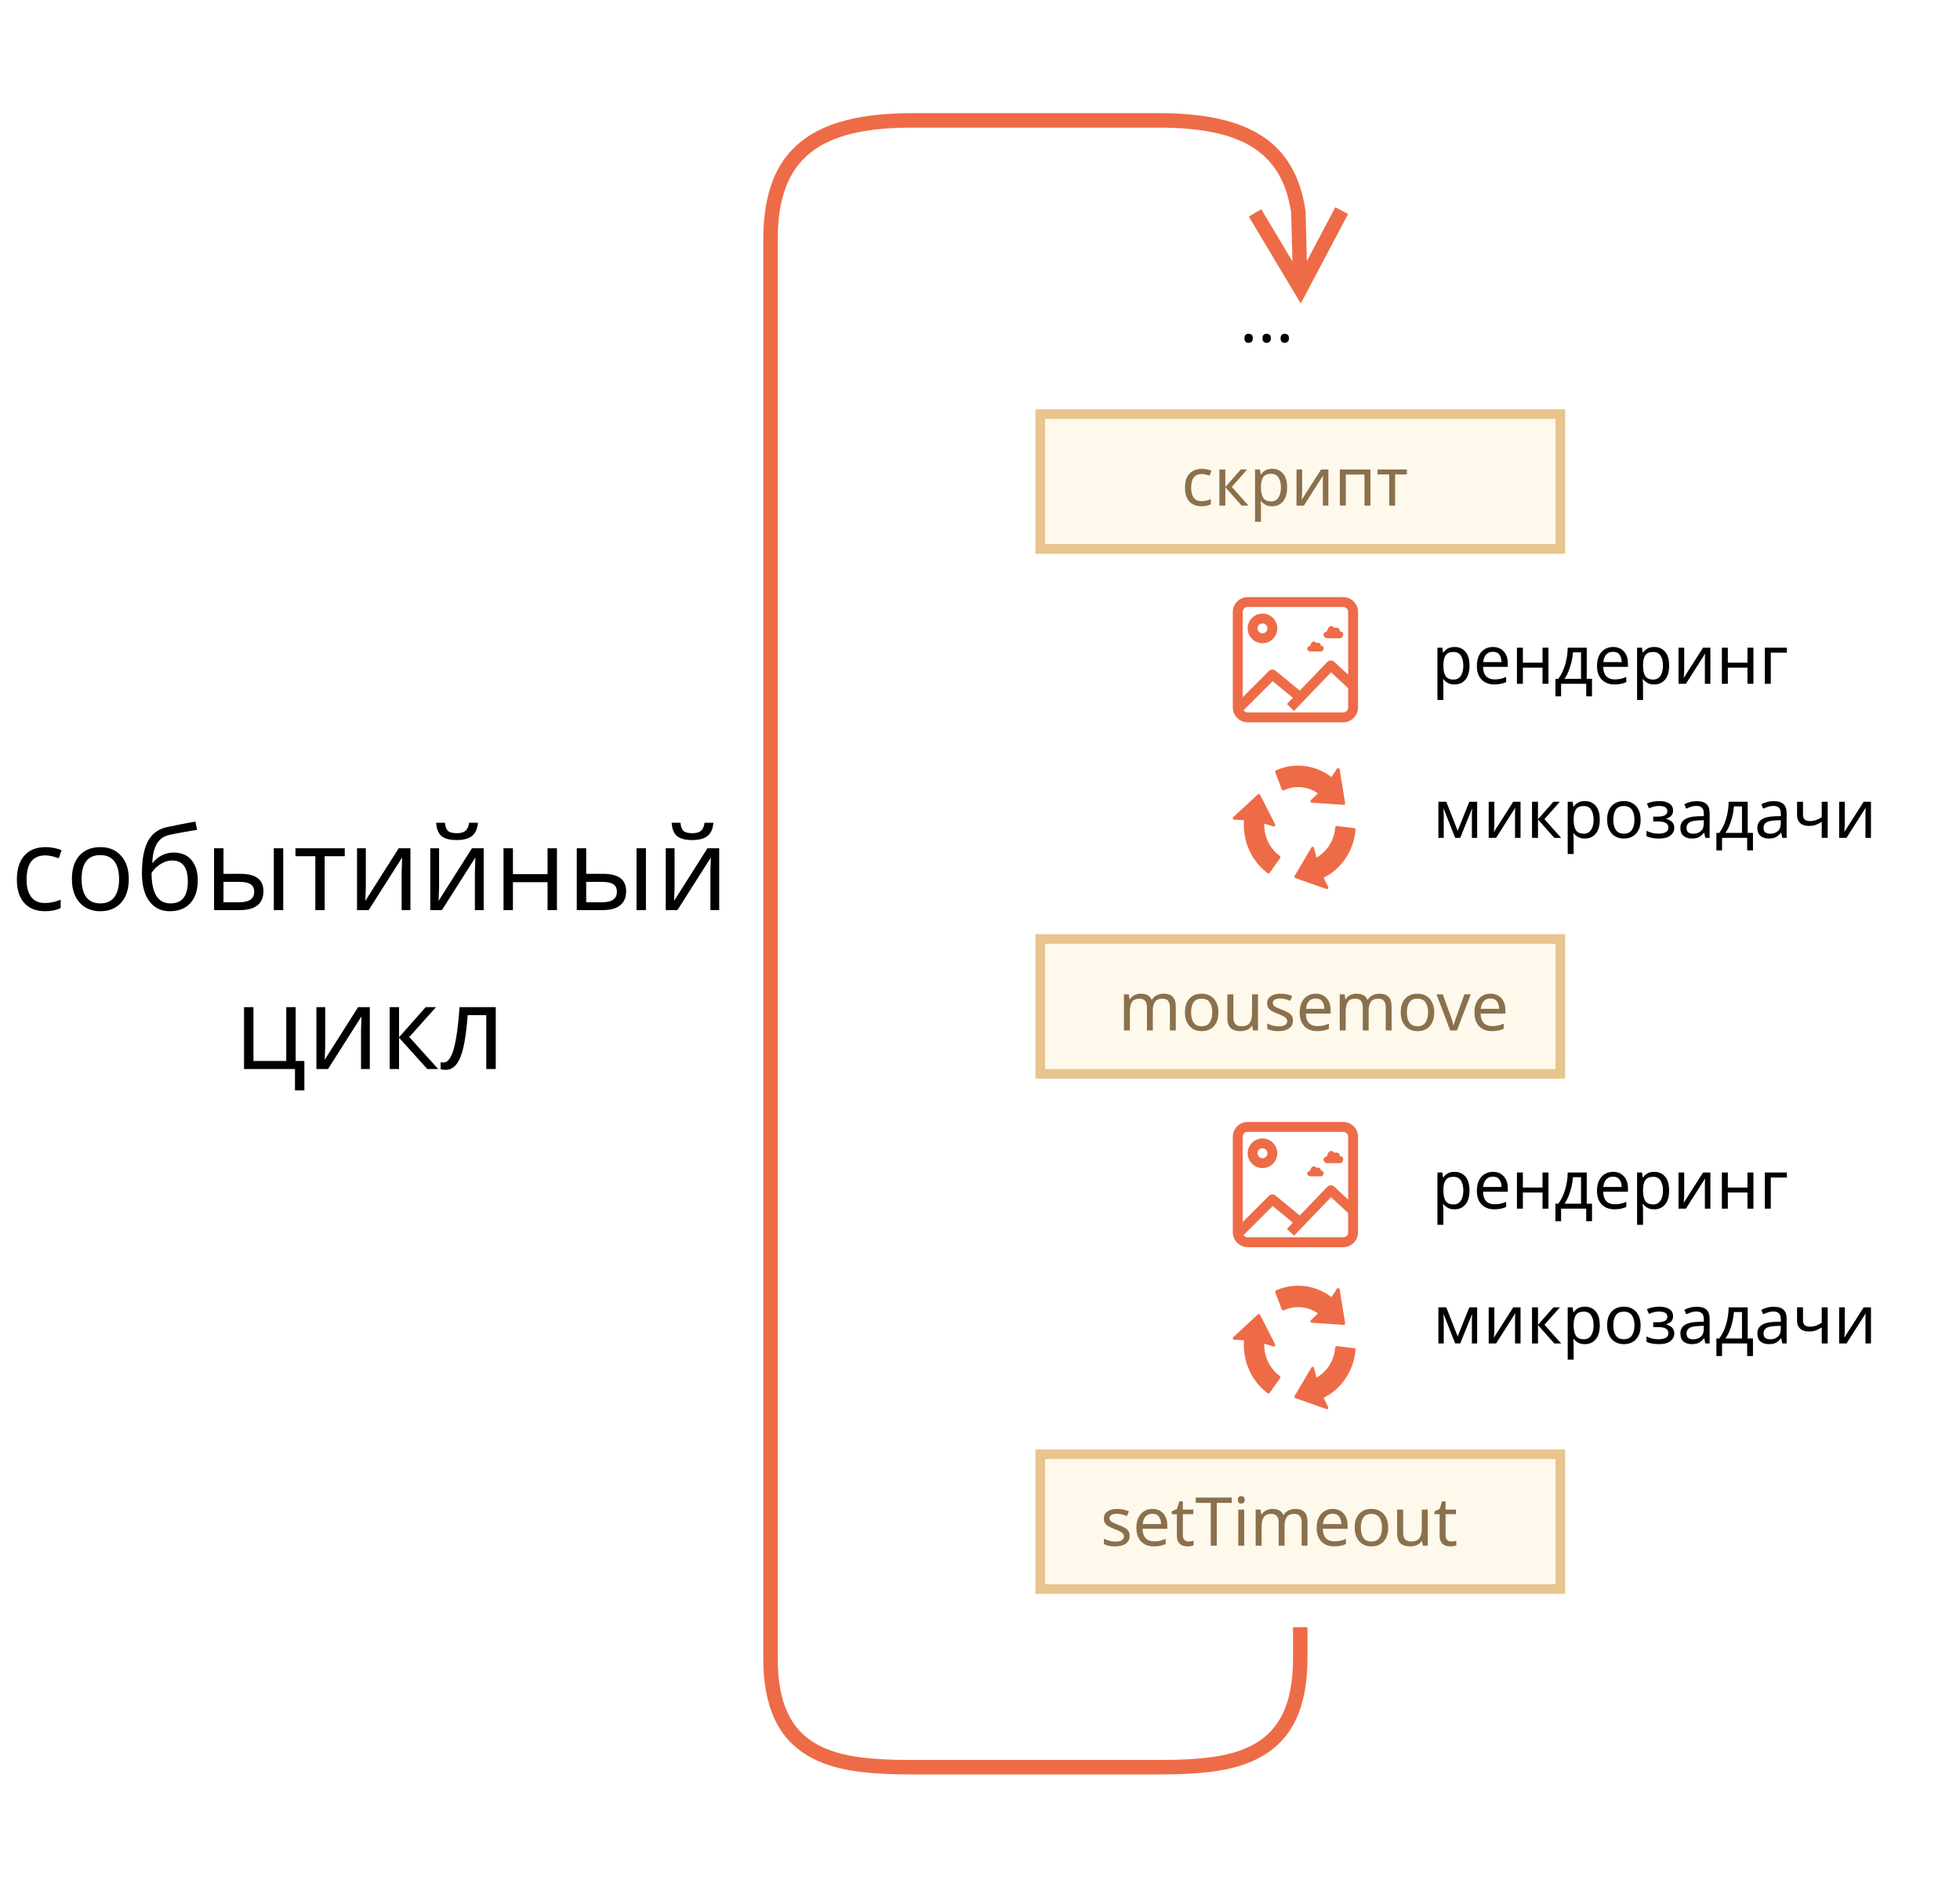
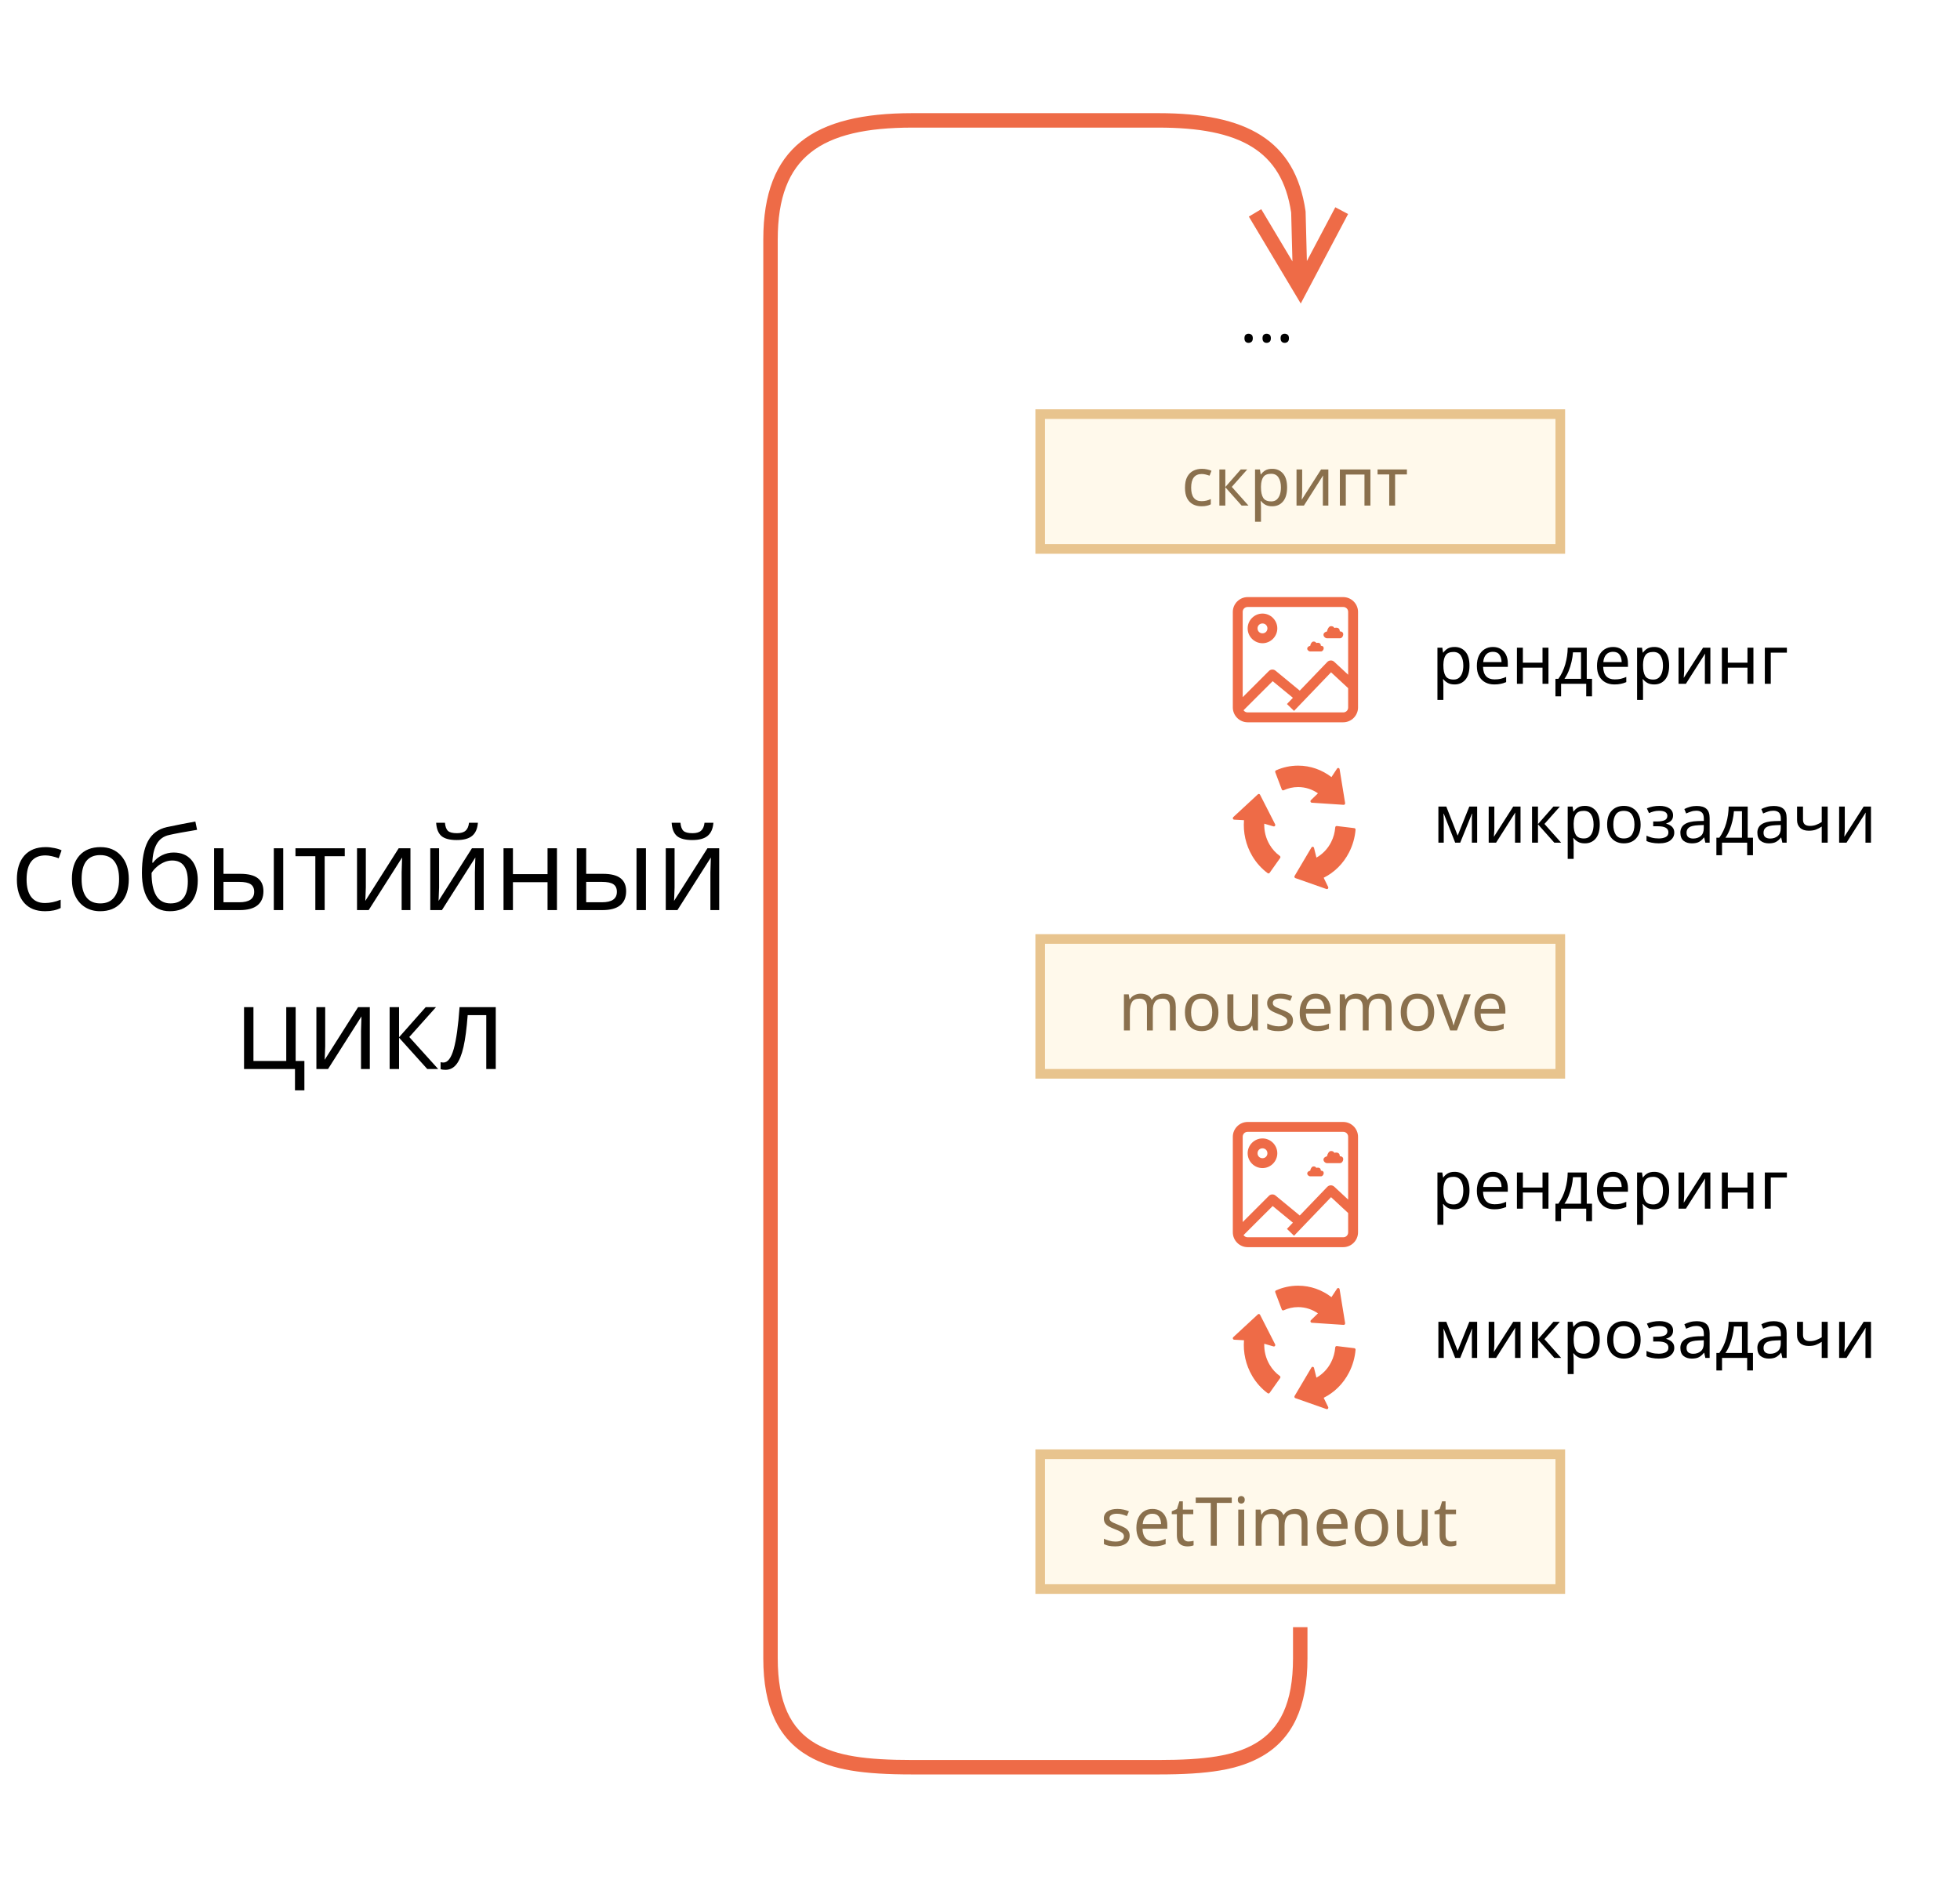
<svg xmlns="http://www.w3.org/2000/svg" width="407px" height="391px" viewBox="0 0 407 391" version="1.1">
  <g id="promise" stroke="none" stroke-width="1" fill="none" fill-rule="evenodd">
    <g id="eventLoop-full.svg">
      <text id="..." font-family="PTMono-Regular, PT Mono" font-size="14" font-weight="normal" line-spacing="20" fill="#000000">
        <tspan x="257.4" y="71">...</tspan>
      </text>
      <rect id="Rectangle-1-Copy-6" stroke="#E8C48E" stroke-width="2" fill="#FFF9EB" x="216" y="86" width="108" height="28" />
      <rect id="Rectangle-1-Copy-8" stroke="#E8C48E" stroke-width="2" fill="#FFF9EB" x="216" y="195" width="108" height="28" />
      <text id="mousemove" font-family="PTMono-Regular, PT Mono" font-size="14" font-weight="normal" line-spacing="20" fill="#8A704D">
        <tspan x="232.2" y="214">mousemove</tspan>
      </text>
      <rect id="Rectangle-1-Copy-9" stroke="#E8C48E" stroke-width="2" fill="#FFF9EB" x="216" y="302" width="108" height="28" />
      <text id="event-loop" font-family="OpenSans-Regular, Open Sans" font-size="24" font-weight="normal" fill="#000000">
        <tspan x="2.162" y="189">событийный</tspan>
        <tspan x="48.615" y="222">цикл</tspan>
      </text>
      <g id="Group-Copy" transform="translate(256, 267)" fill="#EE6B47">
        <path d="M23.145,0.978 C21.737,0.349 20.186,-0.001 18.559,8.61663483e-07 C15.969,-0.001 13.576,0.885 11.638,2.379 L10.474,0.619 C10.406,0.516 10.286,0.467 10.169,0.494 C10.052,0.521 9.964,0.619 9.943,0.743 L8.797,7.779 C8.782,7.872 8.807,7.967 8.868,8.037 C8.924,8.103 9.004,8.139 9.087,8.139 C9.093,8.139 9.099,8.139 9.105,8.139 L12.217,7.933 L15.721,7.7 C15.838,7.692 15.94,7.612 15.979,7.496 C16.018,7.379 15.989,7.25 15.901,7.166 L14.441,5.751 C15.622,4.929 17.035,4.45 18.559,4.45 C19.628,4.45 20.642,4.688 21.562,5.112 C21.634,5.145 21.718,5.146 21.792,5.115 C21.865,5.083 21.924,5.021 21.954,4.944 L23.303,1.376 C23.362,1.22 23.292,1.045 23.145,0.978" id="Fill-52" transform="translate(16.05842, 4.069635) scale(-1, 1) translate(-16.05842, -4.069635) " />
        <path d="M12.787,13.315 C12.924,14.914 13.364,16.512 14.133,18.015 C15.358,20.408 17.234,22.201 19.407,23.286 L18.478,25.193 C18.423,25.306 18.439,25.439 18.517,25.535 C18.595,25.629 18.719,25.665 18.833,25.625 L25.287,23.356 C25.372,23.326 25.44,23.258 25.47,23.169 C25.498,23.086 25.492,22.995 25.452,22.918 C25.449,22.912 25.446,22.907 25.443,22.902 L23.798,20.123 L21.946,16.996 C21.883,16.891 21.768,16.835 21.651,16.854 C21.535,16.873 21.441,16.962 21.412,17.082 L20.913,19.1 C19.664,18.398 18.593,17.318 17.872,15.91 C17.367,14.923 17.086,13.873 17.007,12.823 C17.002,12.74 16.963,12.662 16.902,12.609 C16.84,12.556 16.76,12.531 16.681,12.541 L13.046,12.981 C12.887,13.001 12.772,13.148 12.787,13.315" id="Fill-54" transform="translate(19.13657, 19.09008) scale(-1, 1) translate(-19.13657, -19.09008) " />
        <path d="M2.646,22.333 C3.897,21.408 4.996,20.209 5.851,18.757 C7.214,16.448 7.757,13.847 7.564,11.333 L9.603,11.221 C9.724,11.215 9.827,11.134 9.866,11.014 C9.905,10.897 9.873,10.766 9.782,10.682 L4.681,5.958 C4.612,5.895 4.523,5.868 4.434,5.886 C4.351,5.901 4.28,5.953 4.236,6.027 C4.233,6.033 4.23,6.038 4.227,6.044 L2.756,8.927 L1.102,12.174 C1.046,12.284 1.058,12.416 1.132,12.513 C1.206,12.609 1.326,12.65 1.439,12.617 L3.355,12.059 C3.401,13.544 3.045,15.057 2.244,16.417 C1.682,17.37 0.956,18.149 0.127,18.747 C0.062,18.794 0.017,18.867 0.004,18.95 C-0.009,19.031 0.01,19.117 0.057,19.184 L2.24,22.265 C2.336,22.399 2.515,22.428 2.646,22.333" id="Fill-56" transform="translate(4.941093, 14.13485) scale(-1, 1) translate(-4.941093, -14.13485) " />
      </g>
      <text id="microtasks-copy" font-family="PTMono-Regular, PT Mono" font-size="14" font-weight="normal" fill="#000000">
-         <tspan x="297.5" y="279">микрозадачи</tspan>
+         <tspan x="297.5" y="282">микрозадачи</tspan>
      </text>
      <text id="render-copy" font-family="PTMono-Regular, PT Mono" font-size="14" font-weight="normal" fill="#000000">
        <tspan x="297.3" y="251">рендеринг</tspan>
      </text>
      <text id="microtasks-copy-2" font-family="PTMono-Regular, PT Mono" font-size="14" font-weight="normal" fill="#000000">
-         <tspan x="297.5" y="174">микрозадачи</tspan>
+         <tspan x="297.5" y="175">микрозадачи</tspan>
      </text>
      <text id="render-copy-2" font-family="PTMono-Regular, PT Mono" font-size="14" font-weight="normal" fill="#000000">
        <tspan x="297.3" y="142">рендеринг</tspan>
      </text>
      <g id="np_paint_2296353_000000-copy" transform="translate(256, 233)" fill="#EE6B47" fill-rule="nonzero">
        <path d="M3.079,0 C1.391,0 0,1.391 0,3.079 L0,22.921 C0,24.609 1.391,26 3.079,26 L22.921,26 C24.609,26 26,24.609 26,22.921 L26,3.079 C26,1.391 24.609,0 22.921,0 L3.079,0 Z M3.079,2.053 L22.921,2.053 C23.508,2.053 23.947,2.492 23.947,3.079 L23.947,16.122 L21.061,13.438 C20.859,13.249 20.589,13.148 20.312,13.16 C20.049,13.171 19.801,13.282 19.618,13.47 L13.898,19.425 L8.863,15.277 C8.647,15.101 8.369,15.019 8.093,15.053 C7.862,15.081 7.646,15.185 7.483,15.352 L2.052,20.783 L2.052,3.079 C2.052,2.492 2.492,2.053 3.079,2.053 L3.079,2.053 Z M6.158,3.421 C4.47,3.421 3.079,4.812 3.079,6.5 C3.079,8.188 4.47,9.579 6.158,9.579 C7.846,9.579 9.237,8.188 9.237,6.5 C9.237,4.812 7.846,3.421 6.158,3.421 Z M6.158,5.474 C6.737,5.474 7.184,5.921 7.184,6.5 C7.184,7.079 6.737,7.526 6.158,7.526 C5.579,7.526 5.132,7.079 5.132,6.5 C5.132,5.921 5.579,5.474 6.158,5.474 Z M20.334,6.04 C19.957,6.04 19.575,6.762 19.575,7.12 C19.115,7.232 18.827,7.478 18.827,7.836 C18.827,8.194 19.198,8.553 19.575,8.553 L22.237,8.553 C22.967,8.553 23.346,7.12 22.216,7.12 C22.194,6.443 21.771,6.261 21.082,6.404 C20.899,6.12 20.707,6.018 20.334,6.04 L20.334,6.04 Z M16.71,9.237 C16.396,9.237 16.079,9.821 16.079,10.113 C15.697,10.206 15.448,10.409 15.448,10.701 C15.448,10.994 15.765,11.29 16.079,11.29 L18.292,11.29 C18.9,11.29 19.223,10.114 18.281,10.114 C18.264,9.559 17.903,9.408 17.33,9.526 C17.178,9.294 17.02,9.218 16.71,9.237 L16.71,9.237 Z M20.398,15.619 L23.947,18.912 L23.947,22.921 C23.947,23.508 23.508,23.947 22.921,23.947 L3.079,23.947 C2.713,23.947 2.404,23.771 2.224,23.498 L8.275,17.458 L12.476,20.911 L11.236,22.205 L12.711,23.627 L20.398,15.619 Z" id="Shape" />
      </g>
      <g id="np_paint_2296353_000000-copy-2" transform="translate(256, 124)" fill="#EE6B47" fill-rule="nonzero">
        <path d="M3.079,0 C1.391,0 0,1.391 0,3.079 L0,22.921 C0,24.609 1.391,26 3.079,26 L22.921,26 C24.609,26 26,24.609 26,22.921 L26,3.079 C26,1.391 24.609,0 22.921,0 L3.079,0 Z M3.079,2.053 L22.921,2.053 C23.508,2.053 23.947,2.492 23.947,3.079 L23.947,16.122 L21.061,13.438 C20.859,13.249 20.589,13.148 20.312,13.16 C20.049,13.171 19.801,13.282 19.618,13.47 L13.898,19.425 L8.863,15.277 C8.647,15.101 8.369,15.019 8.093,15.053 C7.862,15.081 7.646,15.185 7.483,15.352 L2.052,20.783 L2.052,3.079 C2.052,2.492 2.492,2.053 3.079,2.053 L3.079,2.053 Z M6.158,3.421 C4.47,3.421 3.079,4.812 3.079,6.5 C3.079,8.188 4.47,9.579 6.158,9.579 C7.846,9.579 9.237,8.188 9.237,6.5 C9.237,4.812 7.846,3.421 6.158,3.421 Z M6.158,5.474 C6.737,5.474 7.184,5.921 7.184,6.5 C7.184,7.079 6.737,7.526 6.158,7.526 C5.579,7.526 5.132,7.079 5.132,6.5 C5.132,5.921 5.579,5.474 6.158,5.474 Z M20.334,6.04 C19.957,6.04 19.575,6.762 19.575,7.12 C19.115,7.232 18.827,7.478 18.827,7.836 C18.827,8.194 19.198,8.553 19.575,8.553 L22.237,8.553 C22.967,8.553 23.346,7.12 22.216,7.12 C22.194,6.443 21.771,6.261 21.082,6.404 C20.899,6.12 20.707,6.018 20.334,6.04 L20.334,6.04 Z M16.71,9.237 C16.396,9.237 16.079,9.821 16.079,10.113 C15.697,10.206 15.448,10.409 15.448,10.701 C15.448,10.994 15.765,11.29 16.079,11.29 L18.292,11.29 C18.9,11.29 19.223,10.114 18.281,10.114 C18.264,9.559 17.903,9.408 17.33,9.526 C17.178,9.294 17.02,9.218 16.71,9.237 L16.71,9.237 Z M20.398,15.619 L23.947,18.912 L23.947,22.921 C23.947,23.508 23.508,23.947 22.921,23.947 L3.079,23.947 C2.713,23.947 2.404,23.771 2.224,23.498 L8.275,17.458 L12.476,20.911 L11.236,22.205 L12.711,23.627 L20.398,15.619 Z" id="Shape" />
      </g>
      <g id="Group-Copy-2" transform="translate(256, 159)" fill="#EE6B47">
        <path d="M23.145,0.978 C21.737,0.349 20.186,-0.001 18.559,8.61663483e-07 C15.969,-0.001 13.576,0.885 11.638,2.379 L10.474,0.619 C10.406,0.516 10.286,0.467 10.169,0.494 C10.052,0.521 9.964,0.619 9.943,0.743 L8.797,7.779 C8.782,7.872 8.807,7.967 8.868,8.037 C8.924,8.103 9.004,8.139 9.087,8.139 C9.093,8.139 9.099,8.139 9.105,8.139 L12.217,7.933 L15.721,7.7 C15.838,7.692 15.94,7.612 15.979,7.496 C16.018,7.379 15.989,7.25 15.901,7.166 L14.441,5.751 C15.622,4.929 17.035,4.45 18.559,4.45 C19.628,4.45 20.642,4.688 21.562,5.112 C21.634,5.145 21.718,5.146 21.792,5.115 C21.865,5.083 21.924,5.021 21.954,4.944 L23.303,1.376 C23.362,1.22 23.292,1.045 23.145,0.978" id="Fill-52" transform="translate(16.05842, 4.069635) scale(-1, 1) translate(-16.05842, -4.069635) " />
        <path d="M12.787,13.315 C12.924,14.914 13.364,16.512 14.133,18.015 C15.358,20.408 17.234,22.201 19.407,23.286 L18.478,25.193 C18.423,25.306 18.439,25.439 18.517,25.535 C18.595,25.629 18.719,25.665 18.833,25.625 L25.287,23.356 C25.372,23.326 25.44,23.258 25.47,23.169 C25.498,23.086 25.492,22.995 25.452,22.918 C25.449,22.912 25.446,22.907 25.443,22.902 L23.798,20.123 L21.946,16.996 C21.883,16.891 21.768,16.835 21.651,16.854 C21.535,16.873 21.441,16.962 21.412,17.082 L20.913,19.1 C19.664,18.398 18.593,17.318 17.872,15.91 C17.367,14.923 17.086,13.873 17.007,12.823 C17.002,12.74 16.963,12.662 16.902,12.609 C16.84,12.556 16.76,12.531 16.681,12.541 L13.046,12.981 C12.887,13.001 12.772,13.148 12.787,13.315" id="Fill-54" transform="translate(19.13657, 19.09008) scale(-1, 1) translate(-19.13657, -19.09008) " />
        <path d="M2.646,22.333 C3.897,21.408 4.996,20.209 5.851,18.757 C7.214,16.448 7.757,13.847 7.564,11.333 L9.603,11.221 C9.724,11.215 9.827,11.134 9.866,11.014 C9.905,10.897 9.873,10.766 9.782,10.682 L4.681,5.958 C4.612,5.895 4.523,5.868 4.434,5.886 C4.351,5.901 4.28,5.953 4.236,6.027 C4.233,6.033 4.23,6.038 4.227,6.044 L2.756,8.927 L1.102,12.174 C1.046,12.284 1.058,12.416 1.132,12.513 C1.206,12.609 1.326,12.65 1.439,12.617 L3.355,12.059 C3.401,13.544 3.045,15.057 2.244,16.417 C1.682,17.37 0.956,18.149 0.127,18.747 C0.062,18.794 0.017,18.867 0.004,18.95 C-0.009,19.031 0.01,19.117 0.057,19.184 L2.24,22.265 C2.336,22.399 2.515,22.428 2.646,22.333" id="Fill-56" transform="translate(4.941093, 14.13485) scale(-1, 1) translate(-4.941093, -14.13485) " />
      </g>
      <path id="Path" d="M271.377,54.209 L277.282,43.043 L279.934,44.445 L270.105,63.031 L259.326,44.98 L261.902,43.442 L268.378,54.287 L268.115,44.153 C266.187,31.237 257.438,26.5 240.536,26.5 L189.464,26.5 C170.42,26.5 161.5,32.546 161.5,49.721 L161.5,344.396 C161.5,353.579 164.161,359.079 169.381,362.099 C173.771,364.638 179.668,365.5 189.464,365.5 L240.536,365.5 C250.332,365.5 256.229,364.638 260.619,362.099 C265.839,359.079 268.5,353.579 268.5,344.396 L268.5,337.924 L271.5,337.924 L271.5,344.396 C271.5,354.579 268.348,361.093 262.121,364.696 C257.138,367.579 250.832,368.5 240.536,368.5 L189.464,368.5 C179.168,368.5 172.862,367.579 167.879,364.696 C161.652,361.093 158.5,354.579 158.5,344.396 L158.5,49.721 C158.5,30.586 168.954,23.5 189.464,23.5 L240.536,23.5 C258.785,23.5 268.93,29.017 271.096,43.806 L271.112,43.985 L271.377,54.209 Z" fill="#EE6B47" fill-rule="nonzero" />
      <text id="script" font-family="PTMono-Regular, PT Mono" font-size="14" font-weight="normal" line-spacing="20" fill="#8A704D">
        <tspan x="245.3" y="105">скрипт</tspan>
      </text>
      <text id="setTimeout" font-family="PTMono-Regular, PT Mono" font-size="14" font-weight="normal" line-spacing="20" fill="#8A704D">
        <tspan x="228.5" y="321">setTimeout</tspan>
      </text>
    </g>
  </g>
</svg>
